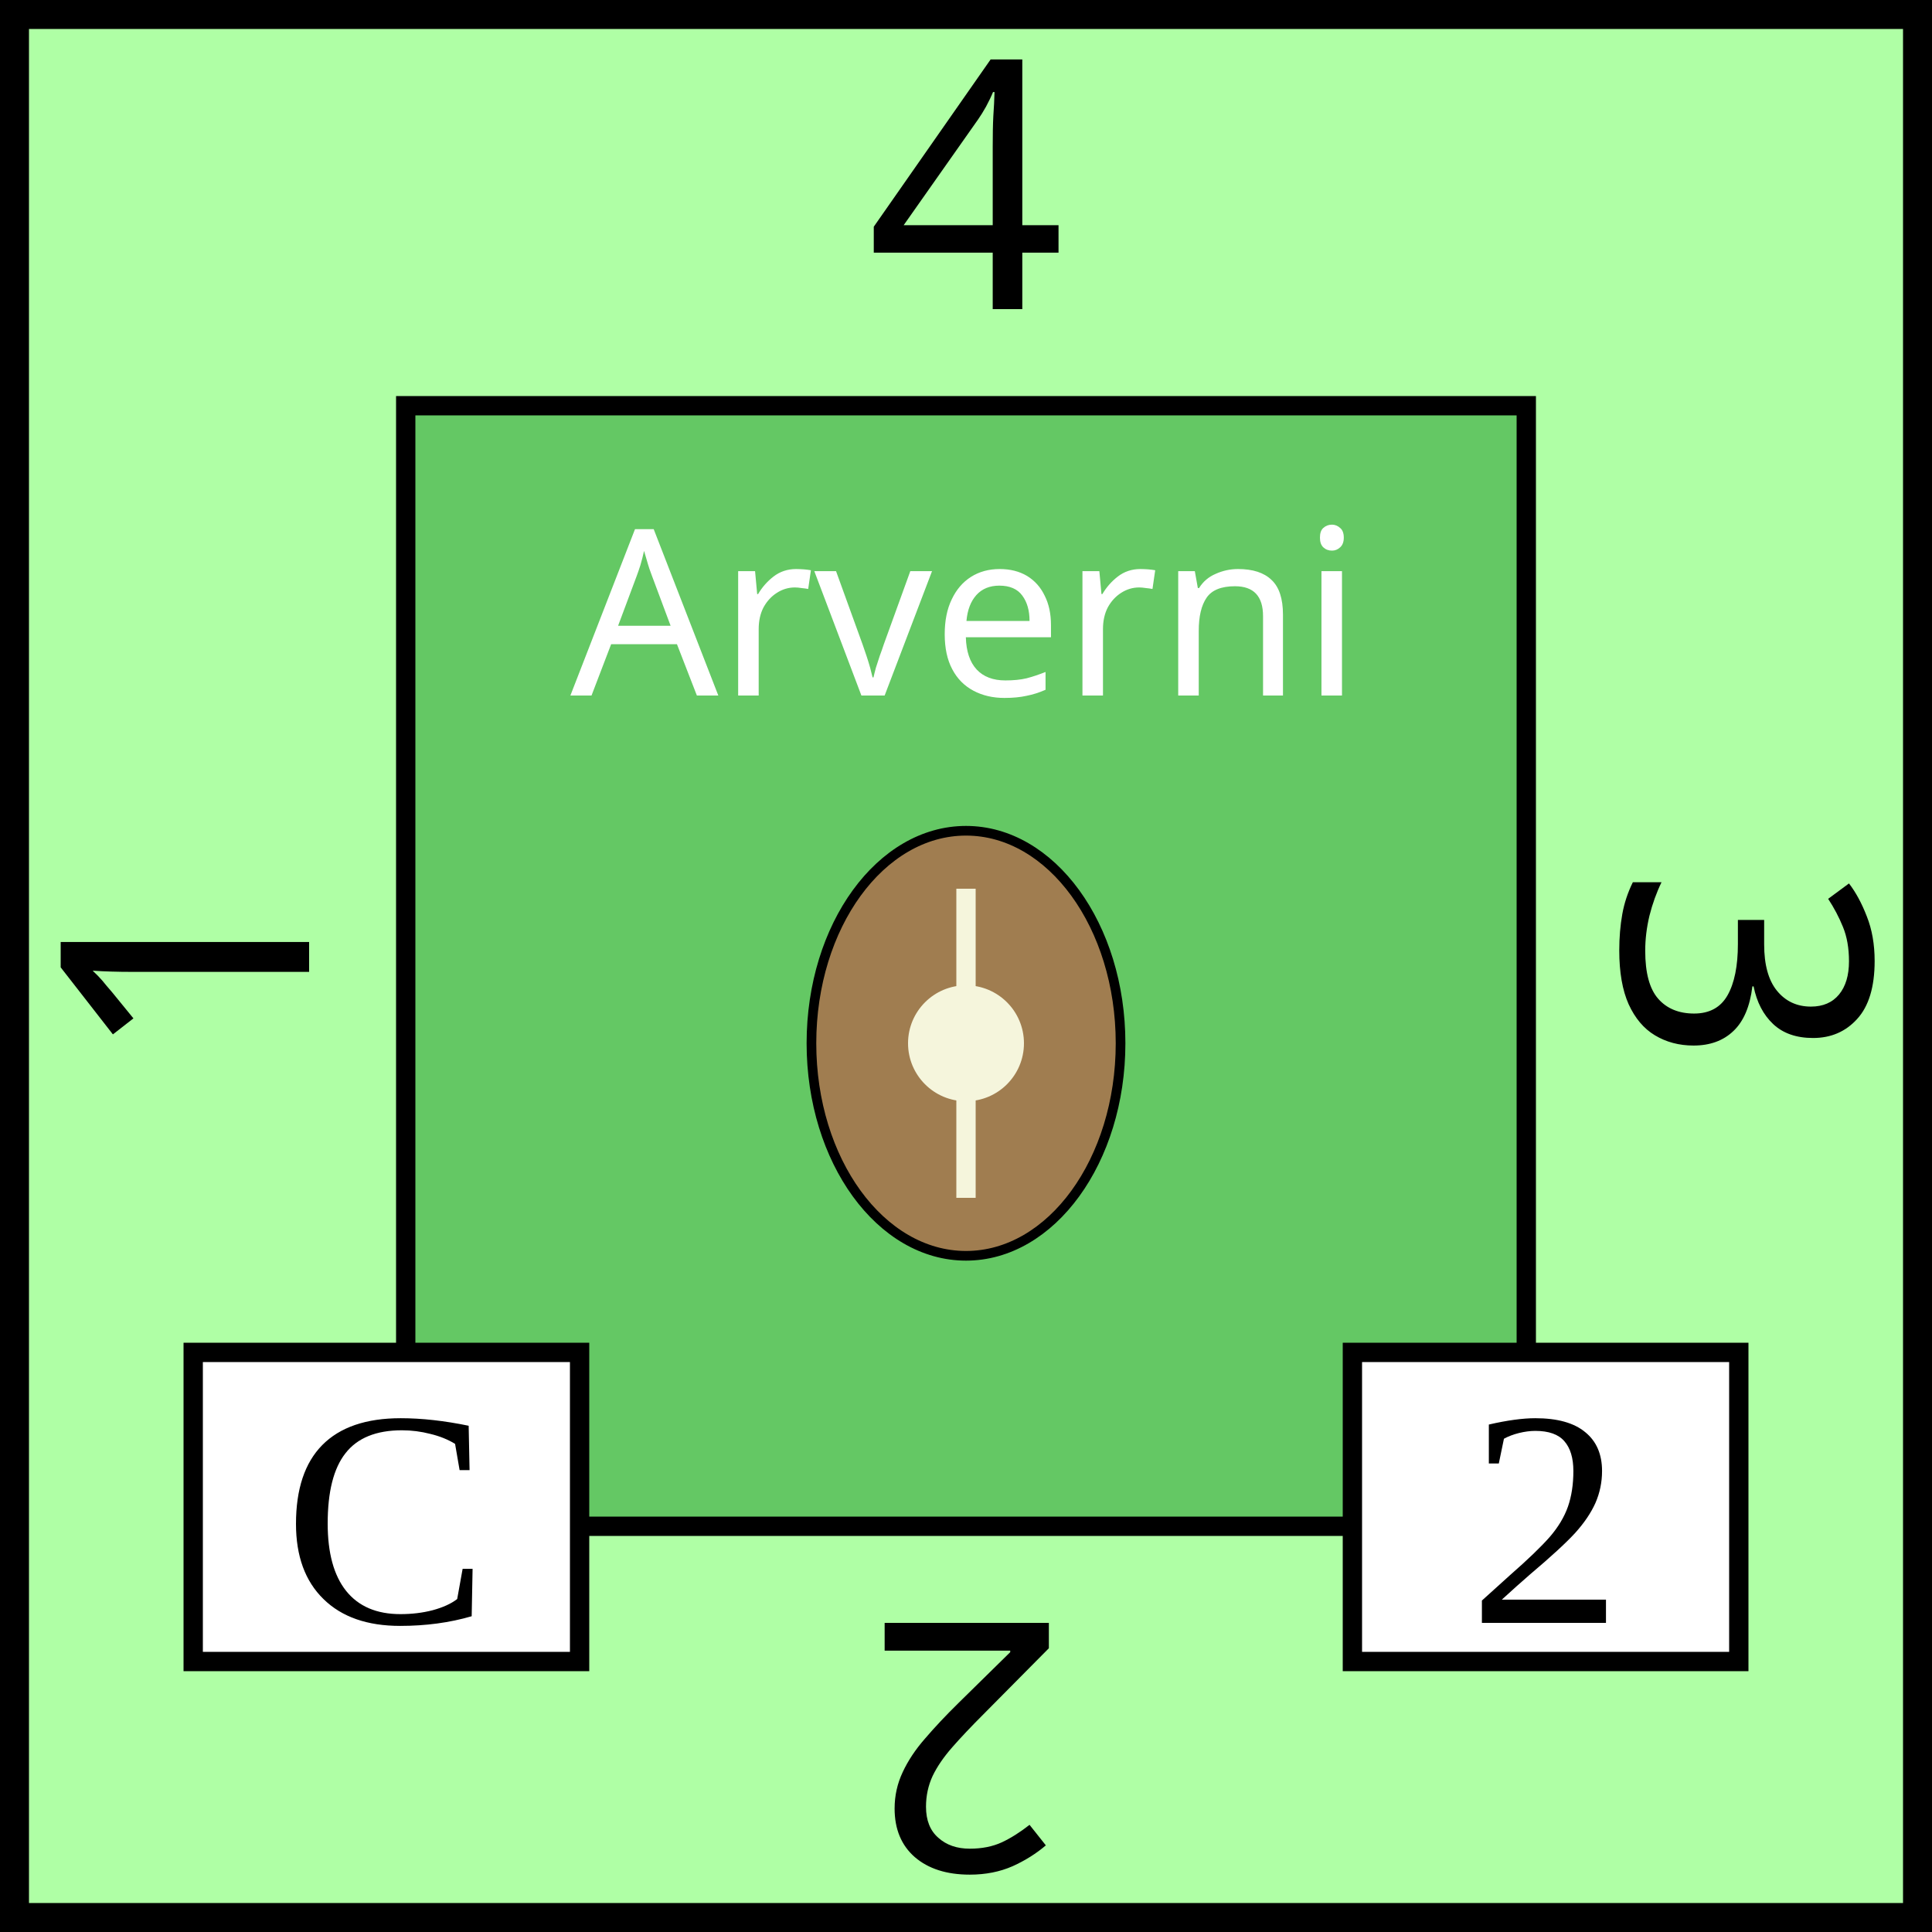
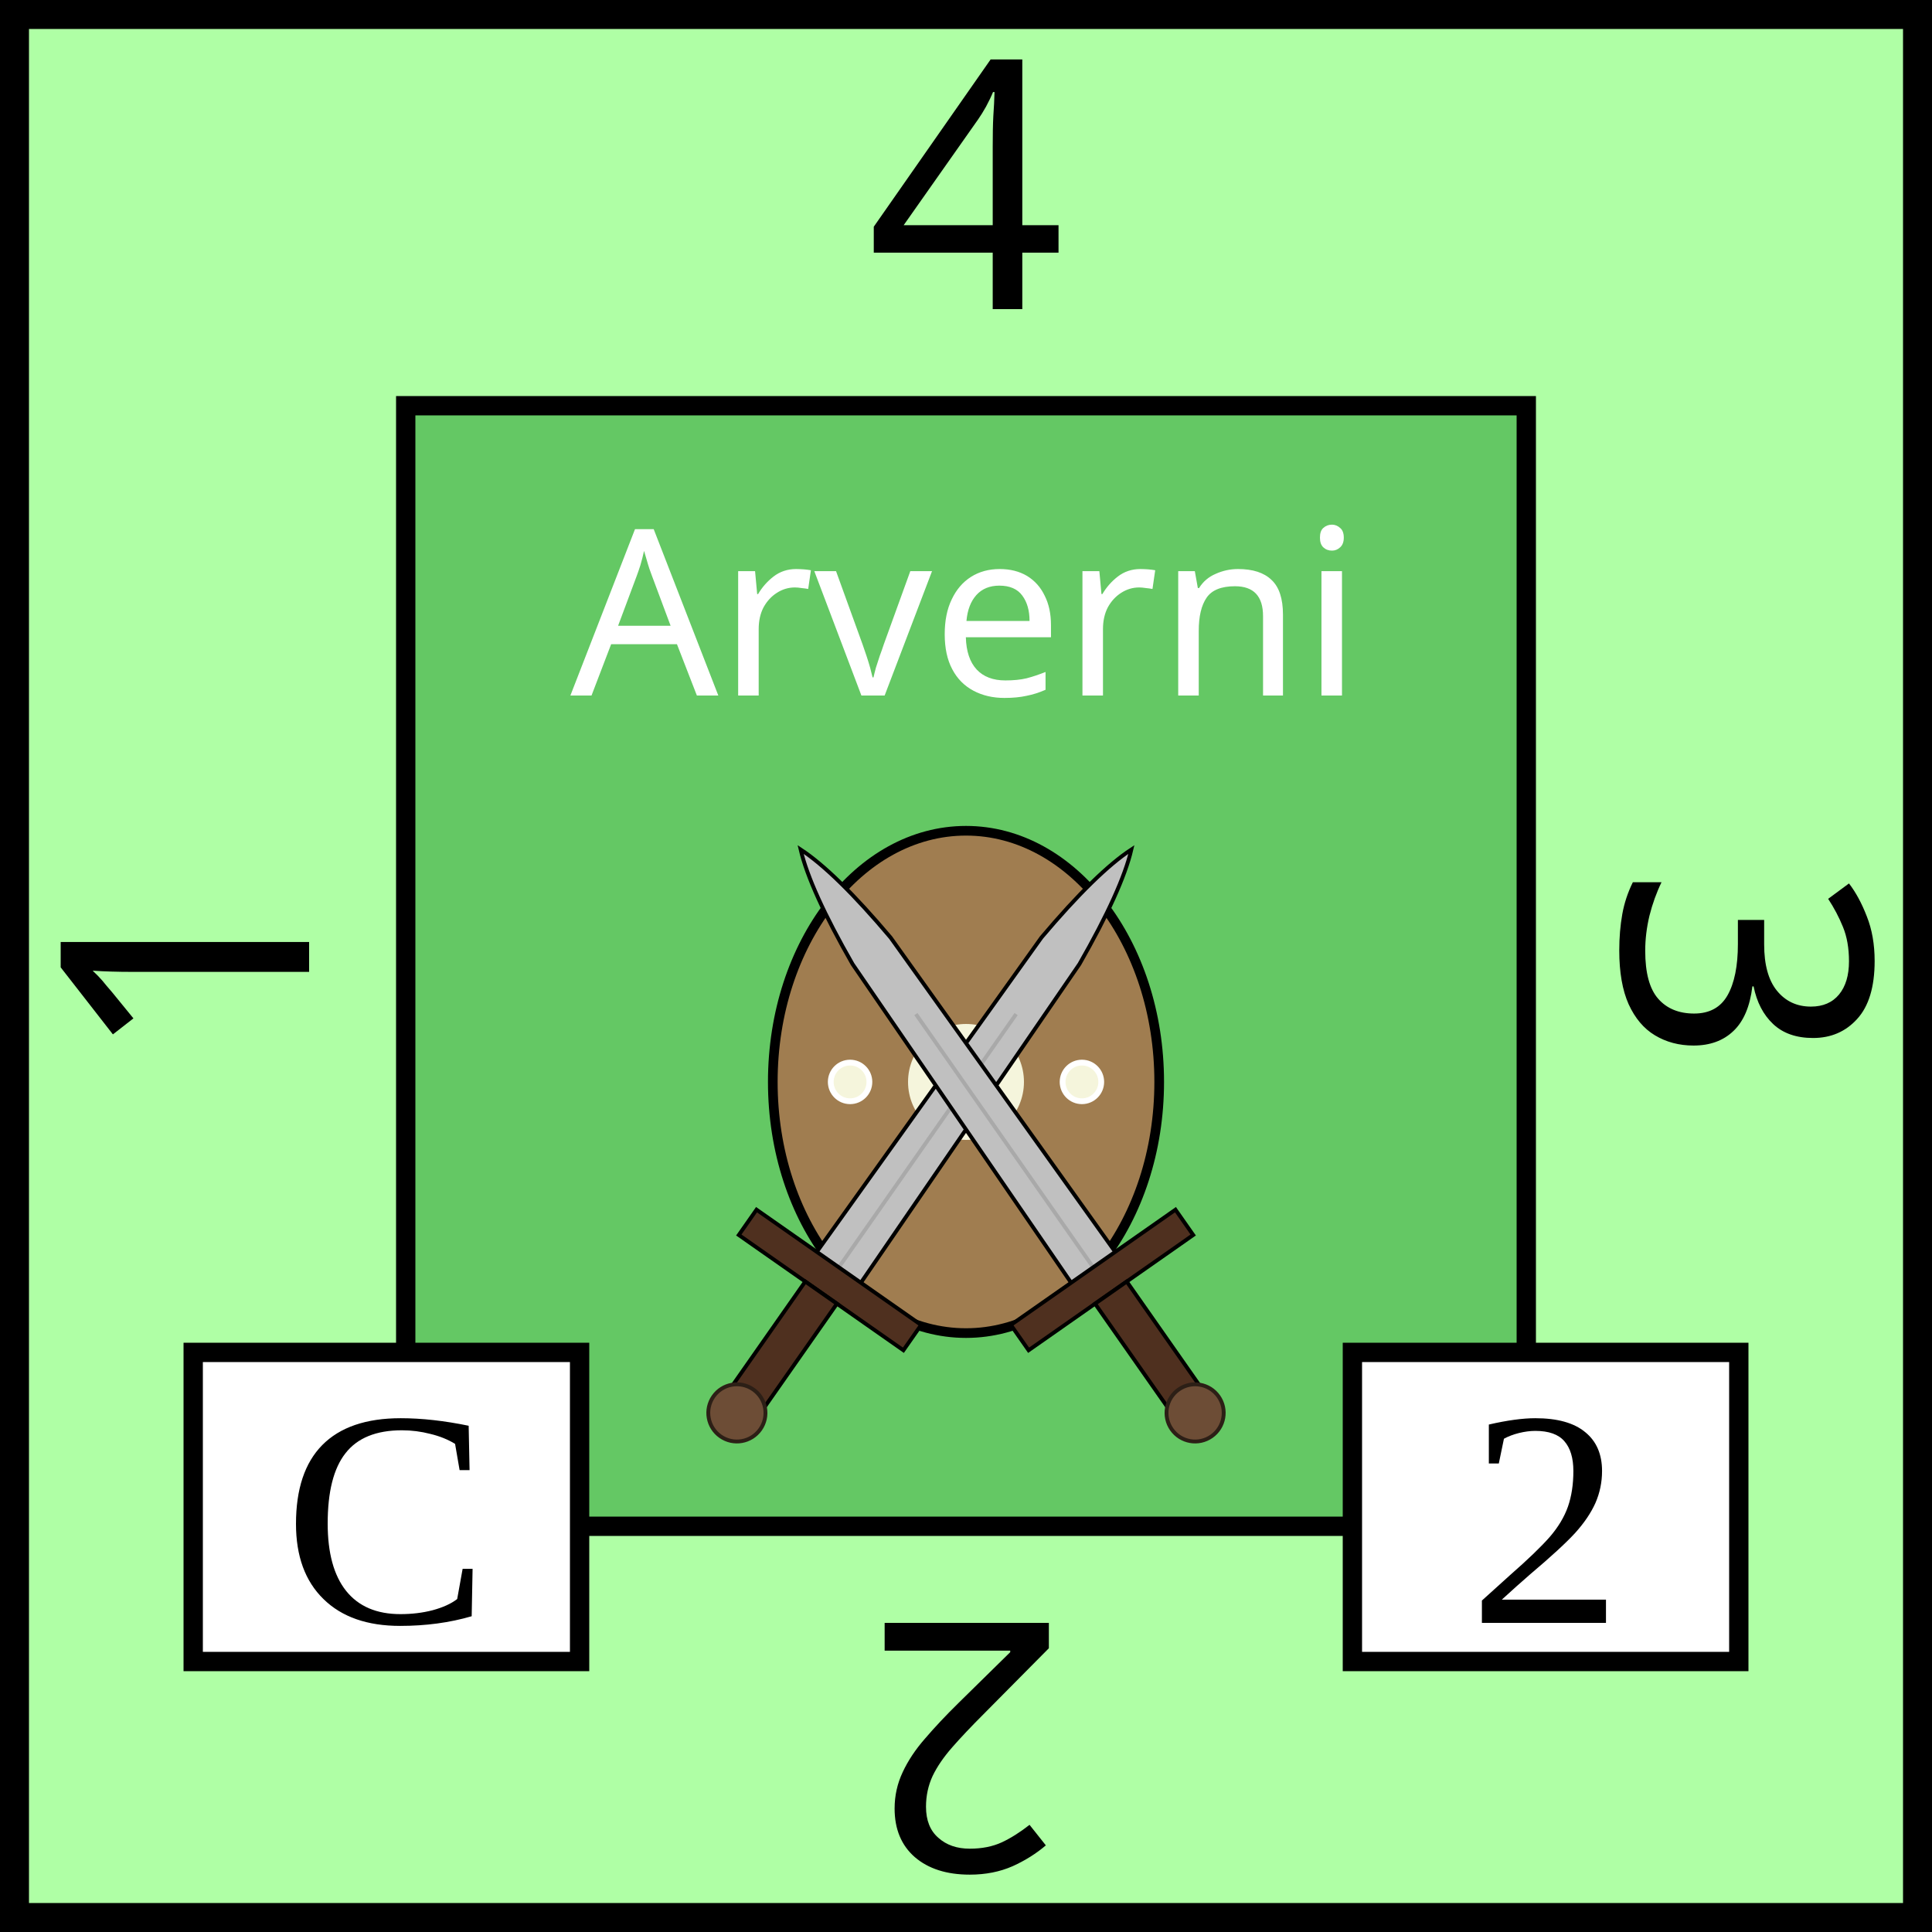
<svg xmlns="http://www.w3.org/2000/svg" viewBox="0 0 100 100" width="100" height="100">
  <rect id="background" fill="rgb(175,255,165)" height="100" width="100" stroke="black" stroke-width="3" />
  <g id="tribe" text-anchor="middle" font-size="12" font-family="Papyrus">
    <rect x="21" y="21" width="58" height="58" fill="rgb(100,200,100)" stroke="black" />
    <text x="50" y="36" fill="white">Arverni</text>
-     <ellipse id="shield" cx="50" cy="54" rx="8" ry="11" fill="rgb(160,125,80)" stroke="black" stroke-width="0.5" />
-     <circle cx="50" cy="54" r="3" fill="beige" />
-     <line x1="50" y1="46" x2="50" y2="62" stroke="beige" />
+     <ellipse id="shield" cx="50" cy="56" rx="10" ry="13" fill="rgb(160,125,80)" stroke="black" stroke-width="0.5" />
+     <circle cx="50" cy="56" r="3" fill="beige" />
+     <circle cx="44" cy="56" r="1" fill="beige" stroke-width="0.3" stroke="white" />
+     <circle cx="56" cy="56" r="1" fill="beige" stroke-width="0.3" stroke="white" />
  </g>
+   <g id="sword" transform="scale(0.4) translate(68, 44) rotate(35, -34, 80)">
+     <path d="         M 47 20         Q 48 9 50 4         Q 52 9 53 20         L 53.5 72         L 46.5 72         Z       " fill="silver" stroke="black" stroke-width="0.5" />
+     <line x1="50" y1="30" x2="50" y2="72" stroke="darkgrey" stroke-width="0.5" />"
+     <rect x="37" y="70" width="26" height="4" fill="#4f301f" stroke="black" stroke-width="0.5" />
+     <rect x="47.5" y="74" width="5" height="20" fill="#4f301f" stroke="black" stroke-width="0.5" />
+     <circle cx="50" cy="93" r="3.7" fill="#6d4d36" stroke="#2c1f16" stroke-width="0.5" />
+   </g>
+   <use href="#sword" transform="scale(-1,1) translate(-100,0)" />
  <g id="attributes" text-anchor="middle" font-size="16">
    <rect id="initiative" x="10" y="70" height="16" width="20" fill="white" stroke="black" />
    <text x="20" y="84">C</text>
    <rect id="firepower" x="70" y="70" height="16" width="20" fill="white" stroke="black" />
    <text x="80" y="84">2</text>
  </g>
  <g id="strength" text-anchor="middle" font-family="Papyrus" font-size="18">
    <text x="50" y="16">4</text>
    <text x="50" y="16" transform="rotate(90,50,50)">3</text>
    <text x="50" y="16" transform="rotate(180,50,50)">2</text>
    <text x="50" y="16" transform="rotate(270,50,50)">1</text>
  </g>
</svg>
